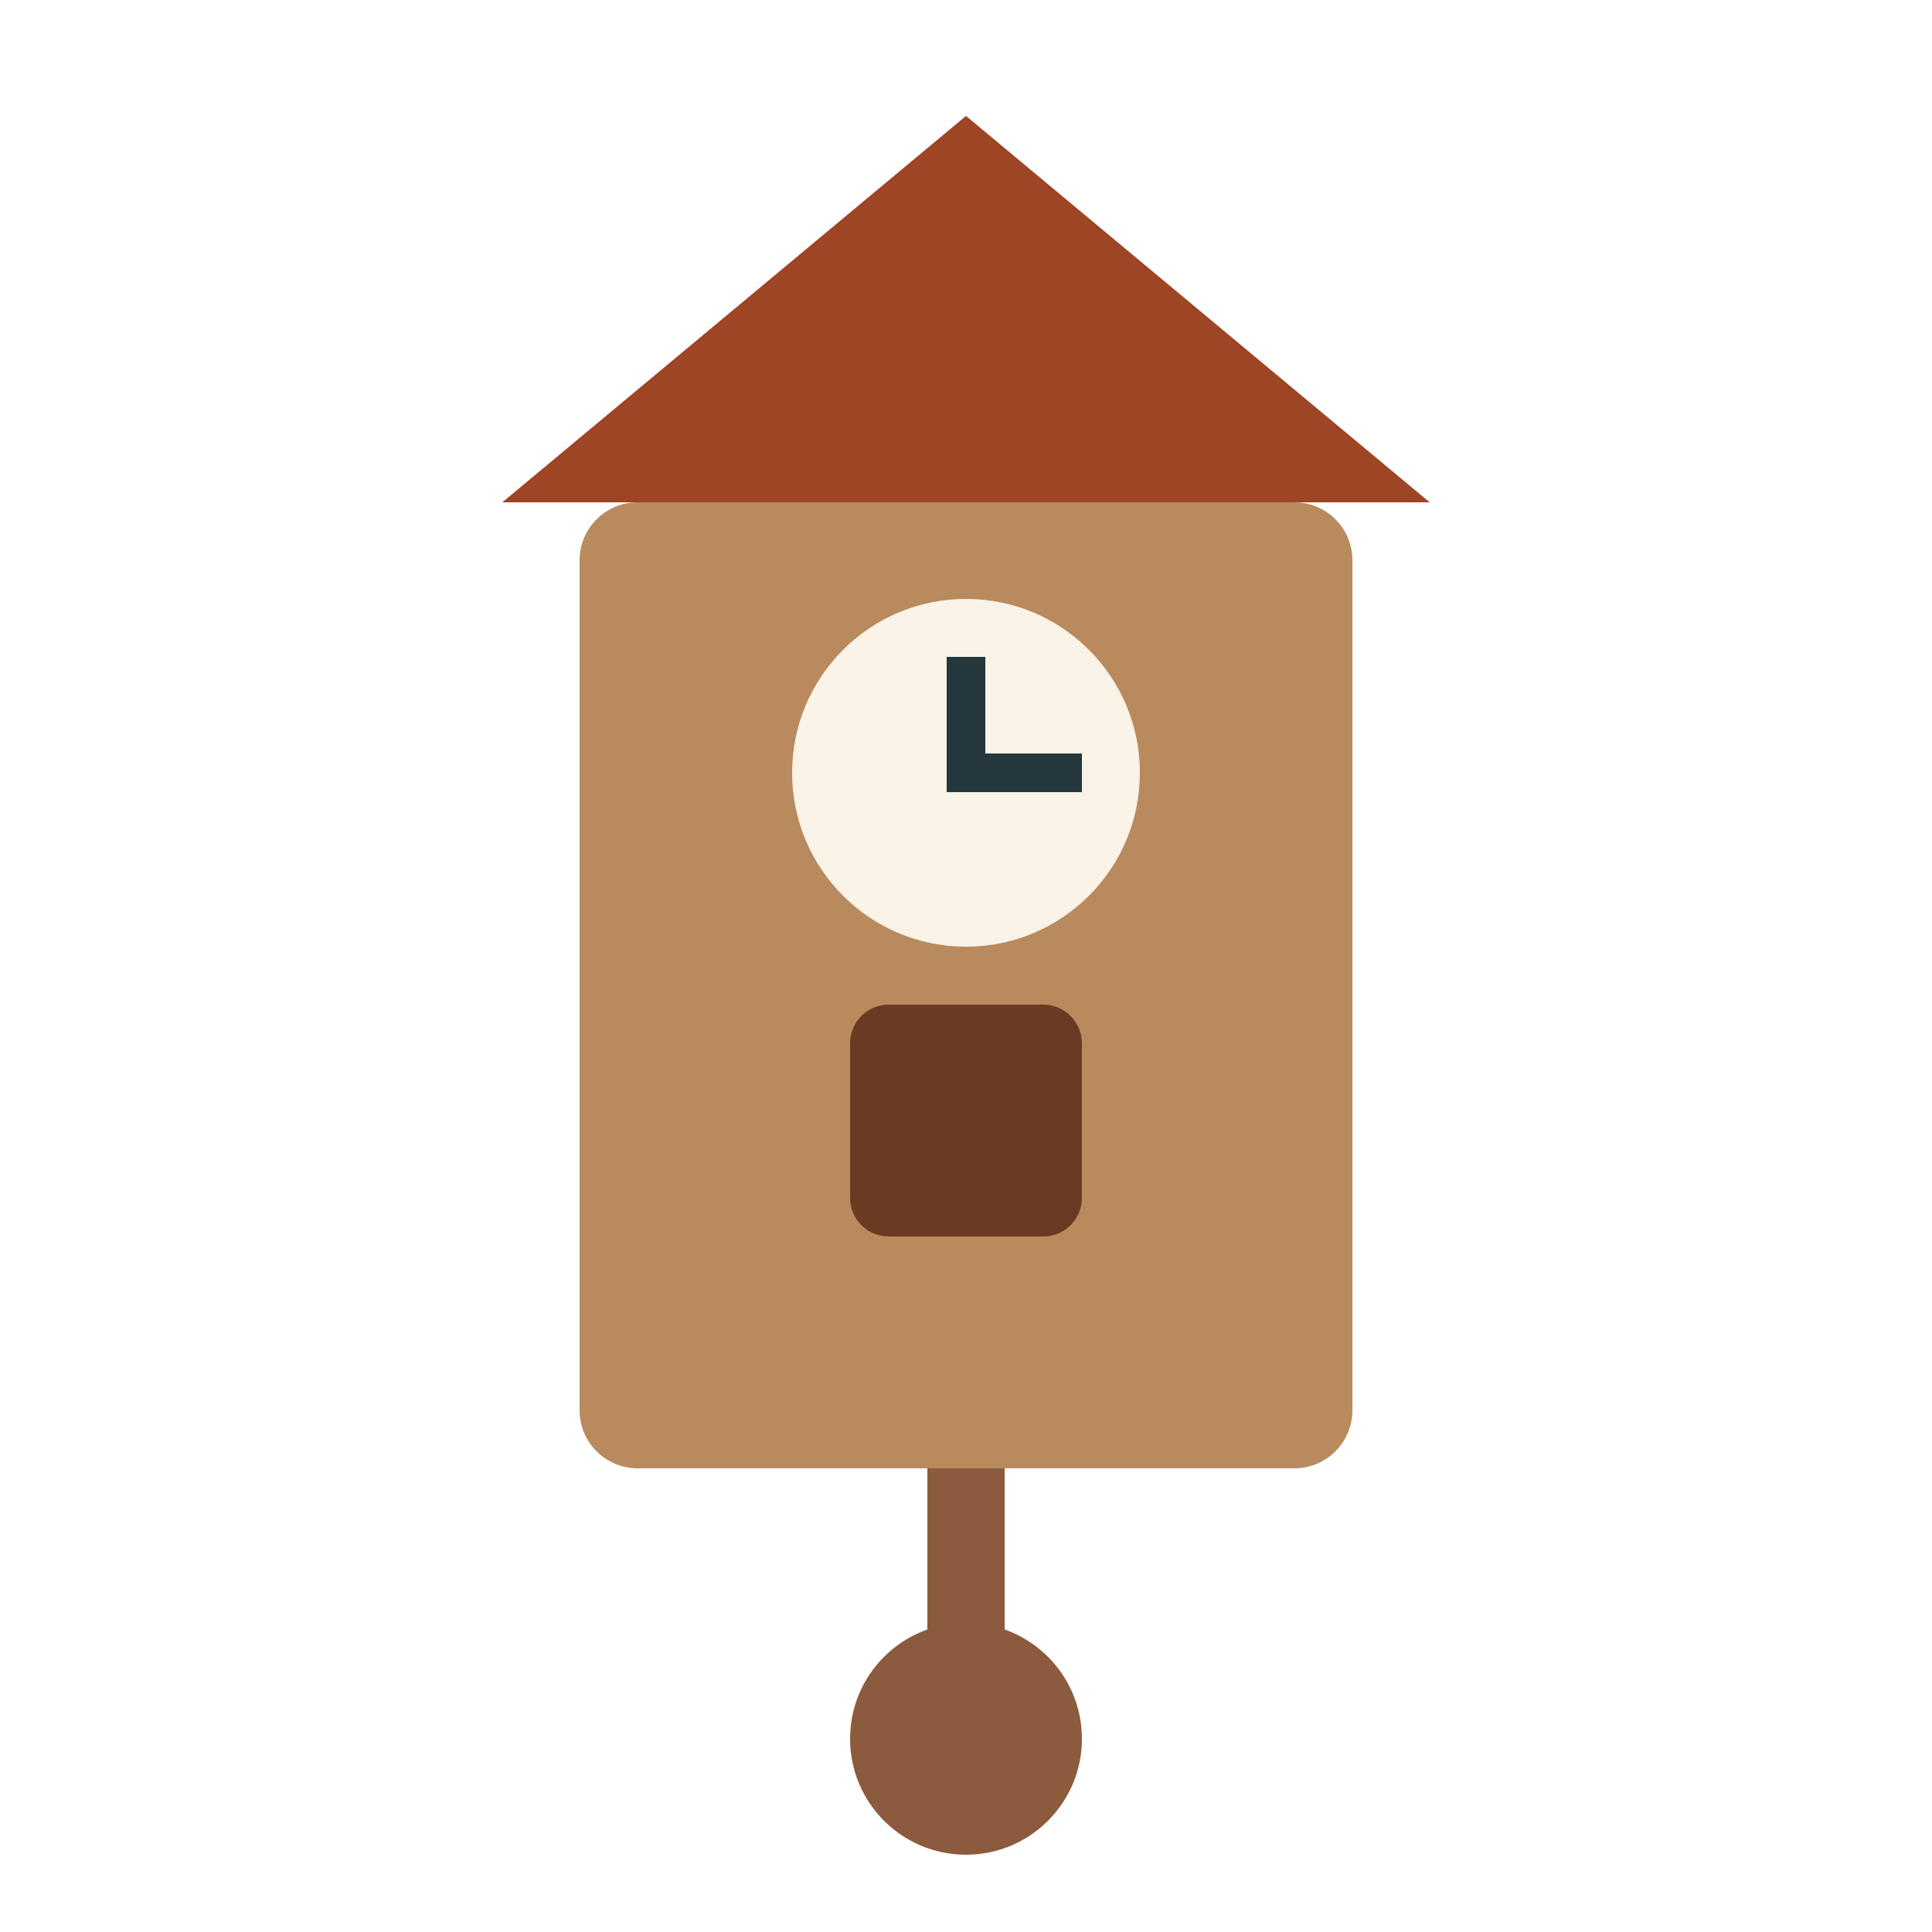
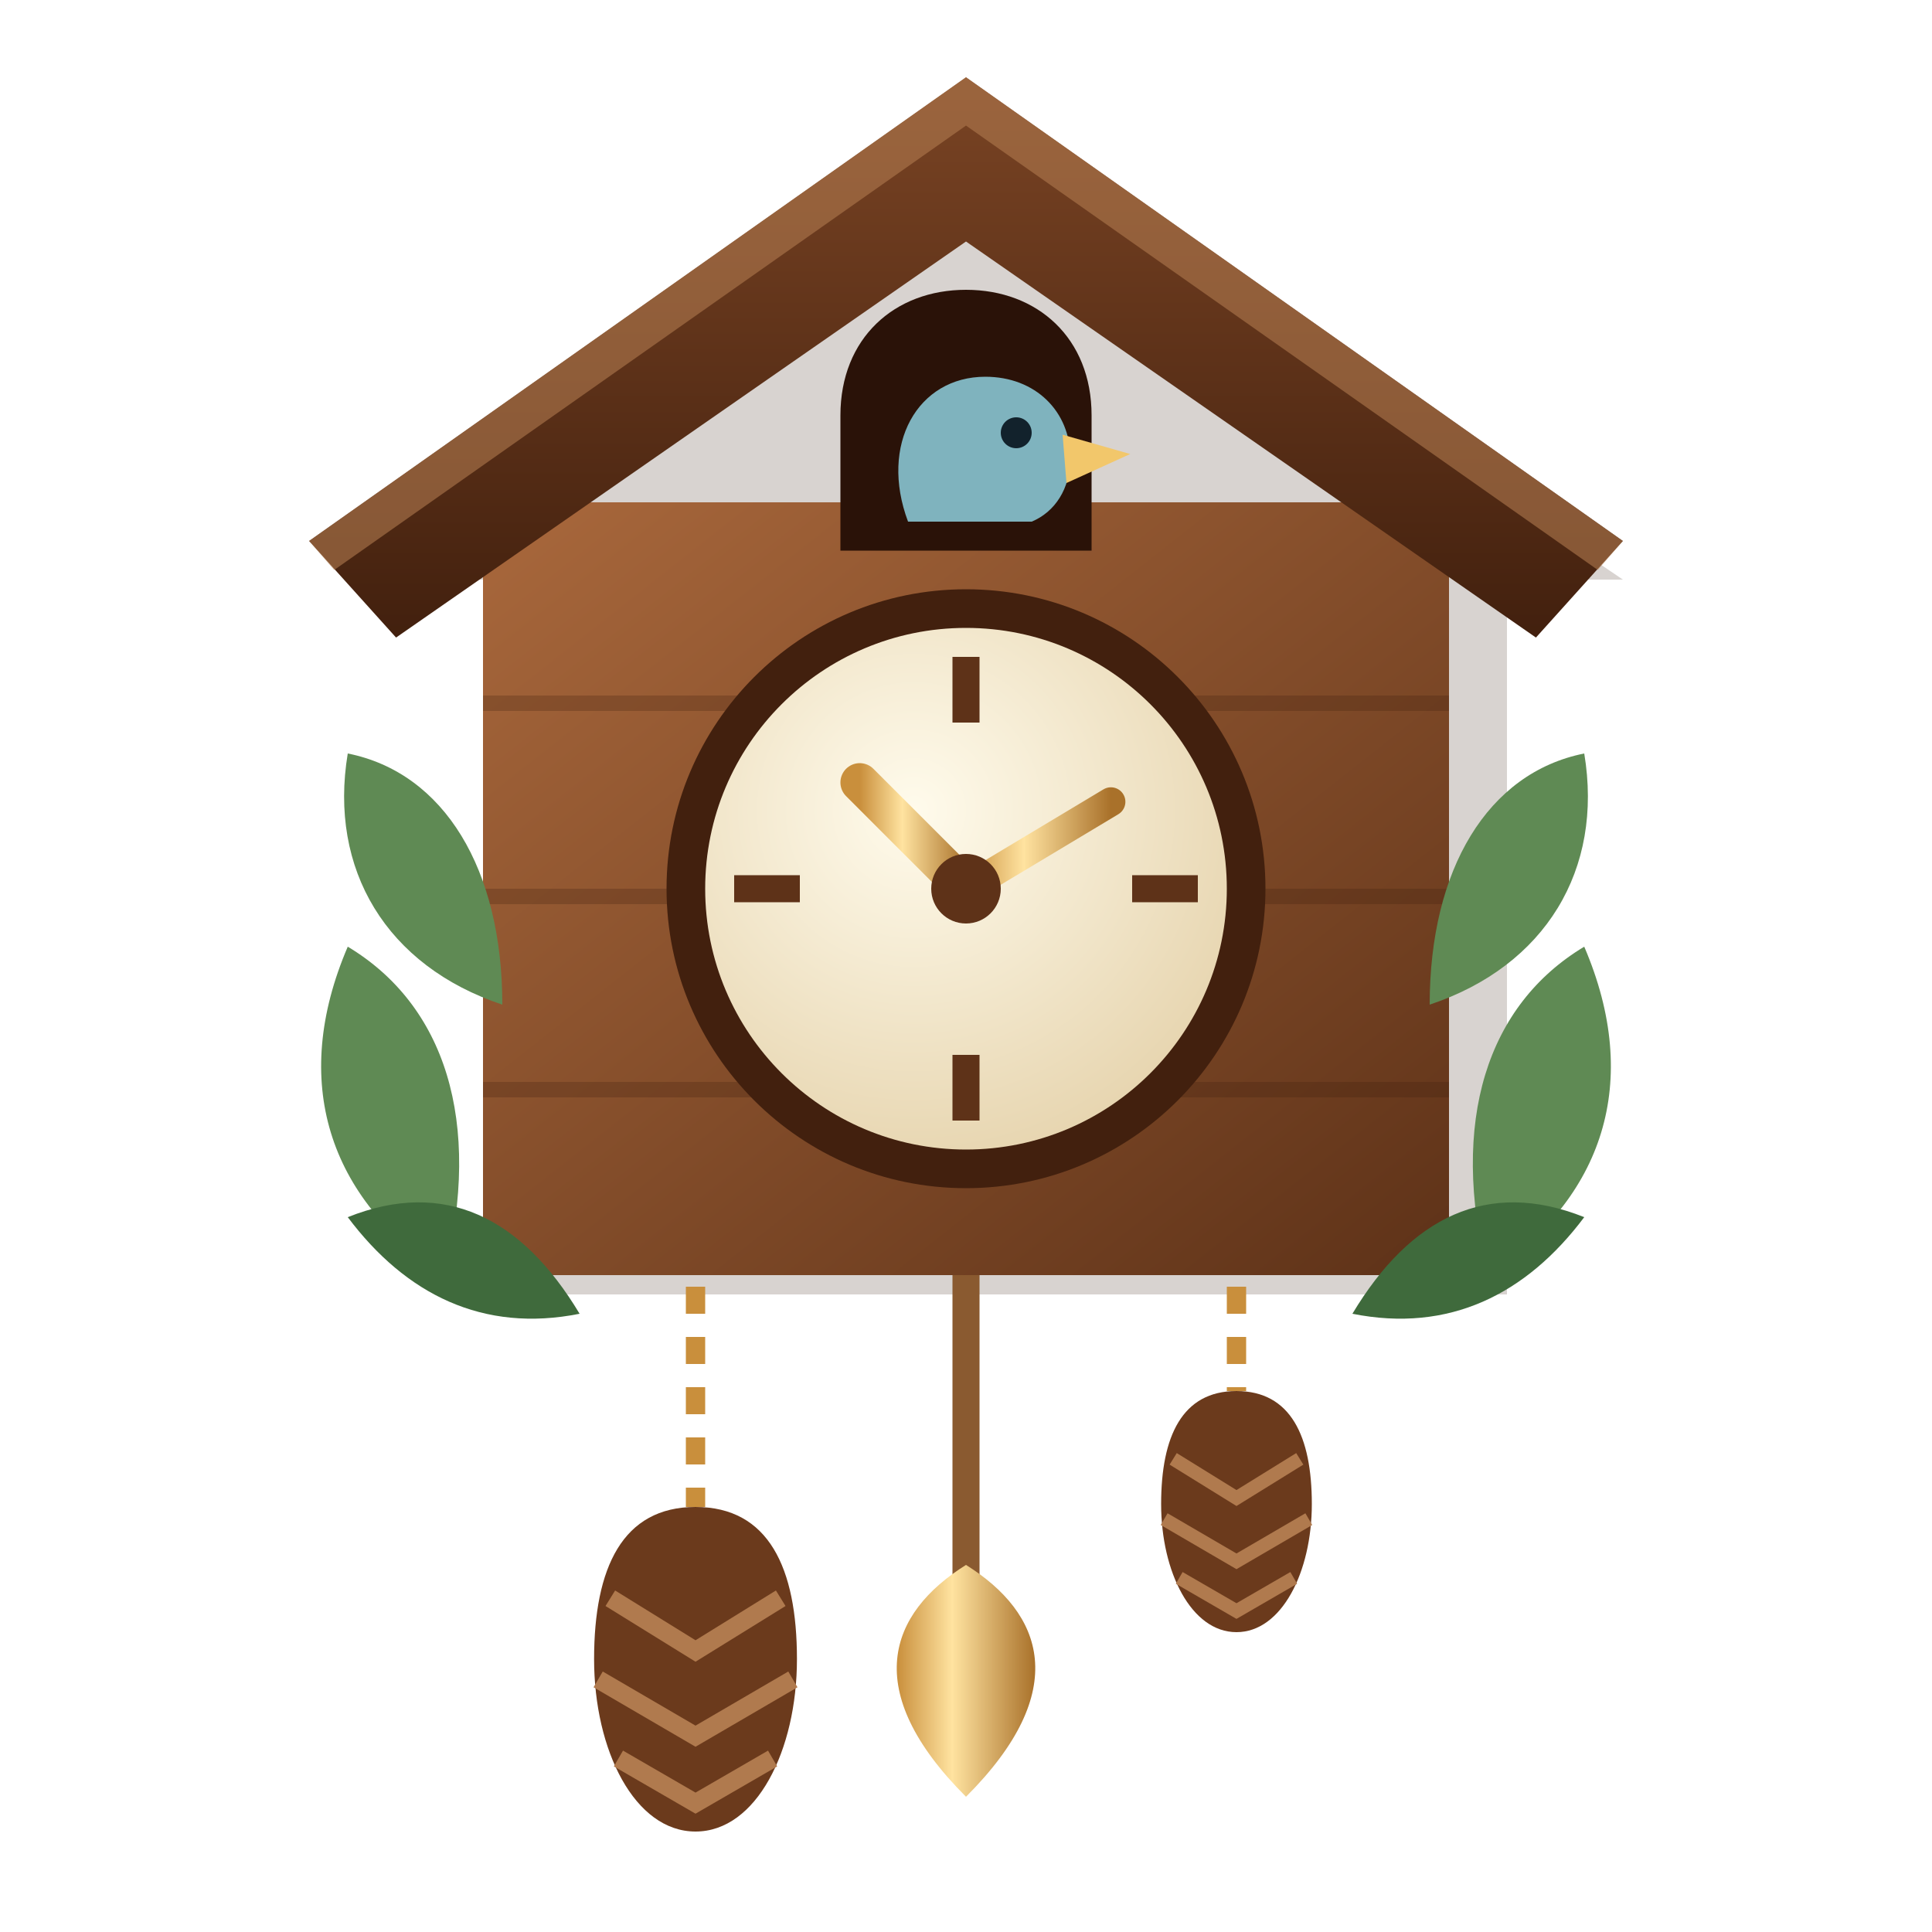
<svg xmlns="http://www.w3.org/2000/svg" viewBox="0 0 100 100">
-   <polygon points="50,6 74,26 26,26" fill="#9E4526" />
-   <rect x="30" y="26" width="40" height="50" rx="3" fill="#B98A5E" />
-   <circle cx="50" cy="40" r="9" fill="#FAF3E7" />
-   <rect x="49" y="34" width="2" height="7" fill="#23373C" />
-   <rect x="50" y="39" width="6" height="2" fill="#23373C" />
-   <rect x="44" y="52" width="12" height="12" rx="2" fill="#6B3A22" />
-   <rect x="48" y="76" width="4" height="12" fill="#8C5A3C" />
-   <circle cx="50" cy="90" r="6" fill="#8C5A3C" />
+   <defs>
+     <linearGradient id="cuckoo-clock-wood" x1="0" y1="0" x2="1" y2="1">
+       <stop offset="0" stop-color="#A9683C" />
+       <stop offset="1" stop-color="#5E3218" />
+     </linearGradient>
+     <linearGradient id="cuckoo-clock-roof" x1="0" y1="0" x2="0" y2="1">
+       <stop offset="0" stop-color="#7A4424" />
+       <stop offset="1" stop-color="#42200E" />
+     </linearGradient>
+     <radialGradient id="cuckoo-clock-face" cx="0.400" cy="0.350" r="0.800">
+       <stop offset="0" stop-color="#FFFBEC" />
+       <stop offset="1" stop-color="#E3CFA6" />
+     </radialGradient>
+     <linearGradient id="cuckoo-clock-brass" x1="0" y1="0" x2="1" y2="0">
+       <stop offset="0" stop-color="#C98F3C" />
+       <stop offset="0.4" stop-color="#FFE3A0" />
+       <stop offset="1" stop-color="#A9712A" />
+     </linearGradient>
+     <g id="cuckoo-clock-cone">
+       <path d="M0 0c3.600 0 5 3 5 7.500S3 16 0 16s-5-4-5-8.500S-3.600 0 0 0z" fill="#6B3A1C" />
+       <path d="M-4.200 4.500l4.200 2.600l4.200-2.600M-4.800 8.500l4.800 2.800l4.800-2.800M-3.800 12.400l3.800 2.200l3.800-2.200" fill="none" stroke="#B07A4E" stroke-width="0.900" />
+     </g>
+   </defs>
+   <path d="M53 9l31 21h-6v37H28V30h-6z" fill="#3A2216" opacity="0.2" />
+   <path d="M36 64v14M64 64v8" stroke="#C98F3C" stroke-width="1" stroke-dasharray="1.400 1.200" />
+   <use href="#cuckoo-clock-cone" transform="translate(36 78) scale(1.050)" />
+   <use href="#cuckoo-clock-cone" transform="translate(64 72) scale(0.780)" />
+   <g class="fx-sway">
+     <rect x="49.300" y="62" width="1.400" height="22" fill="#8A5A30" />
+     <path d="M50 81c4 2.500 5.500 6.500 0 12c-5.500-5.500-4-9.500 0-12z" fill="url(#cuckoo-clock-brass)" />
+   </g>
+   <rect x="25" y="26" width="50" height="40" rx="2" fill="url(#cuckoo-clock-wood)" />
+   <g fill="#3A1A0C" opacity="0.25">
+     <rect x="25" y="36" width="50" height="0.800" />
+     <rect x="25" y="46" width="50" height="0.800" />
+     <rect x="25" y="56" width="50" height="0.800" />
+   </g>
+   <g fill="#5F8A54">
+     <path d="M23 66c-6-4-8-10-5-17c5 3 7 9 5 17zM26 52c-6-2-9-7-8-13c5 1 8 6 8 13zM77 66c6-4 8-10 5-17c-5 3-7 9-5 17zM74 52c6-2 9-7 8-13c-5 1-8 6-8 13z" />
+   </g>
+   <g fill="#3F6A3C">
+     <path d="M30 68c-5 1-9-1-12-5c5-2 9 0 12 5zM70 68c5 1 9-1 12-5c-5-2-9 0-12 5z" />
+   </g>
+   <path d="M50 4L84 28l-4.500 5L50 12.500L20.500 33L16 28z" fill="url(#cuckoo-clock-roof)" />
+   <path d="M50 4L84 28l-1.300 1.500L50 6.500L17.300 29.500L16 28z" fill="#B07A4E" opacity="0.6" />
+   <path d="M43.500 28.500v-7c0-4 2.800-6.500 6.500-6.500s6.500 2.500 6.500 6.500v7z" fill="#2A1208" />
+   <path d="M47 27c-1.500-4 .500-7.500 4-7.500c2.600 0 4.400 1.800 4.400 4.200c0 1.600-.800 2.800-2 3.300z" fill="#7FB3BE" />
+   <path d="M55 22.500l3.500 1l-3.300 1.500z" fill="#F2C76B" />
+   <circle cx="52.600" cy="22.400" r="0.800" fill="#12222C" />
+   <circle cx="50" cy="46" r="15.500" fill="#42200E" />
+   <circle cx="50" cy="46" r="13.500" fill="url(#cuckoo-clock-face)" />
+   <g fill="#5E3218">
+     <rect x="49.300" y="34" width="1.400" height="3.400" />
+     <rect x="49.300" y="54.600" width="1.400" height="3.400" />
+     <rect x="38" y="45.300" width="3.400" height="1.400" />
+     <rect x="58.600" y="45.300" width="3.400" height="1.400" />
+   </g>
+   <g stroke="url(#cuckoo-clock-brass)" stroke-linecap="round">
+     <path d="M50 46l-5.500-5.500" stroke-width="2" />
+     <path d="M50 46l7.500-4.500" stroke-width="1.500" />
+   </g>
+   <circle cx="50" cy="46" r="1.800" fill="#5E3218" />
</svg>
